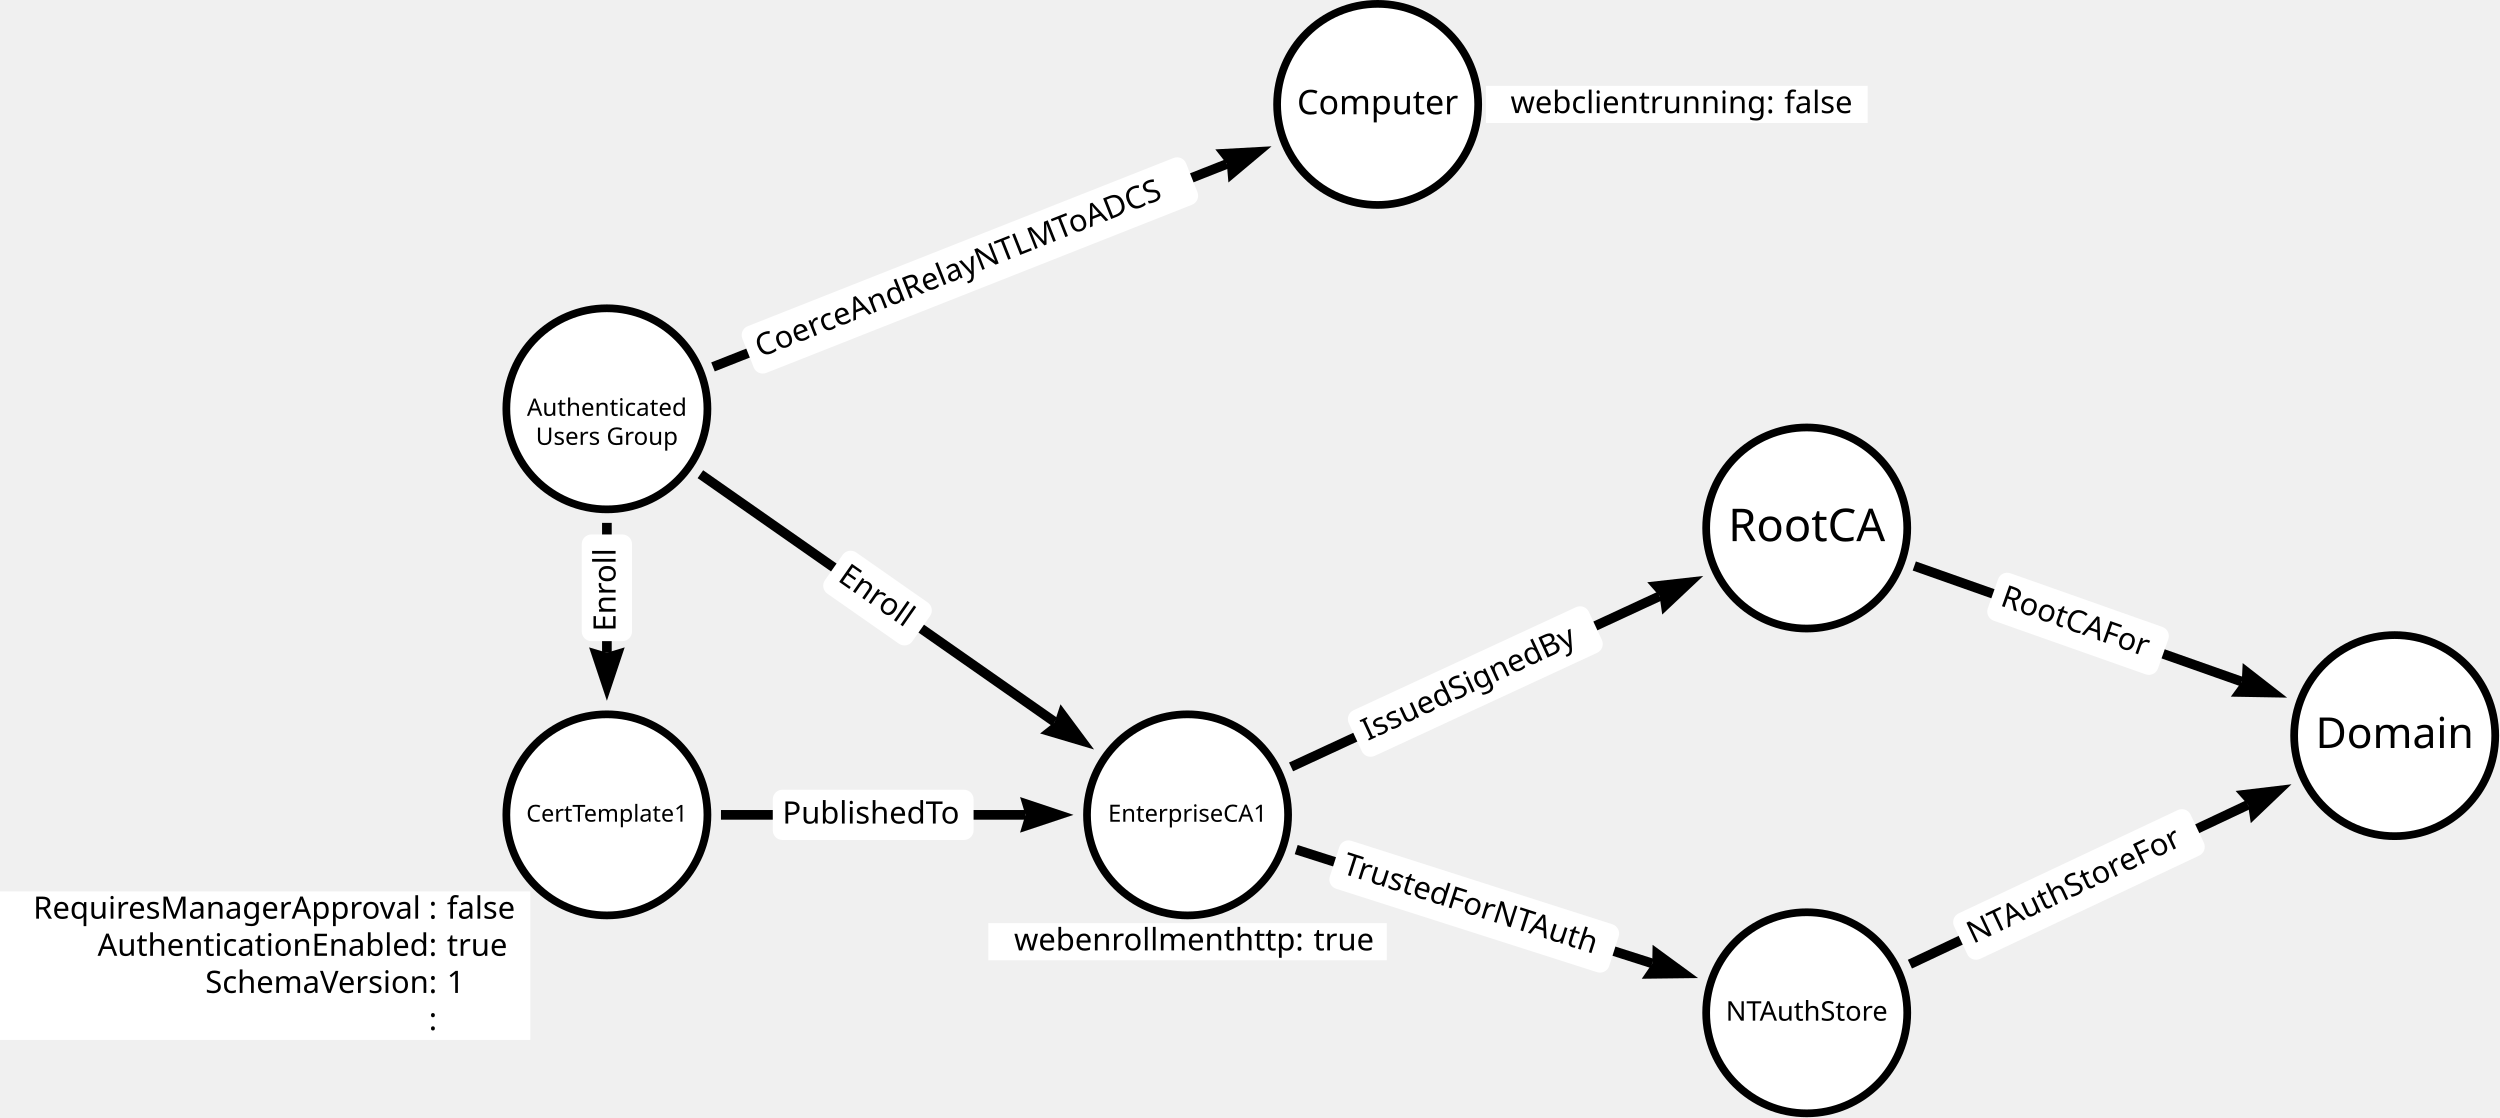
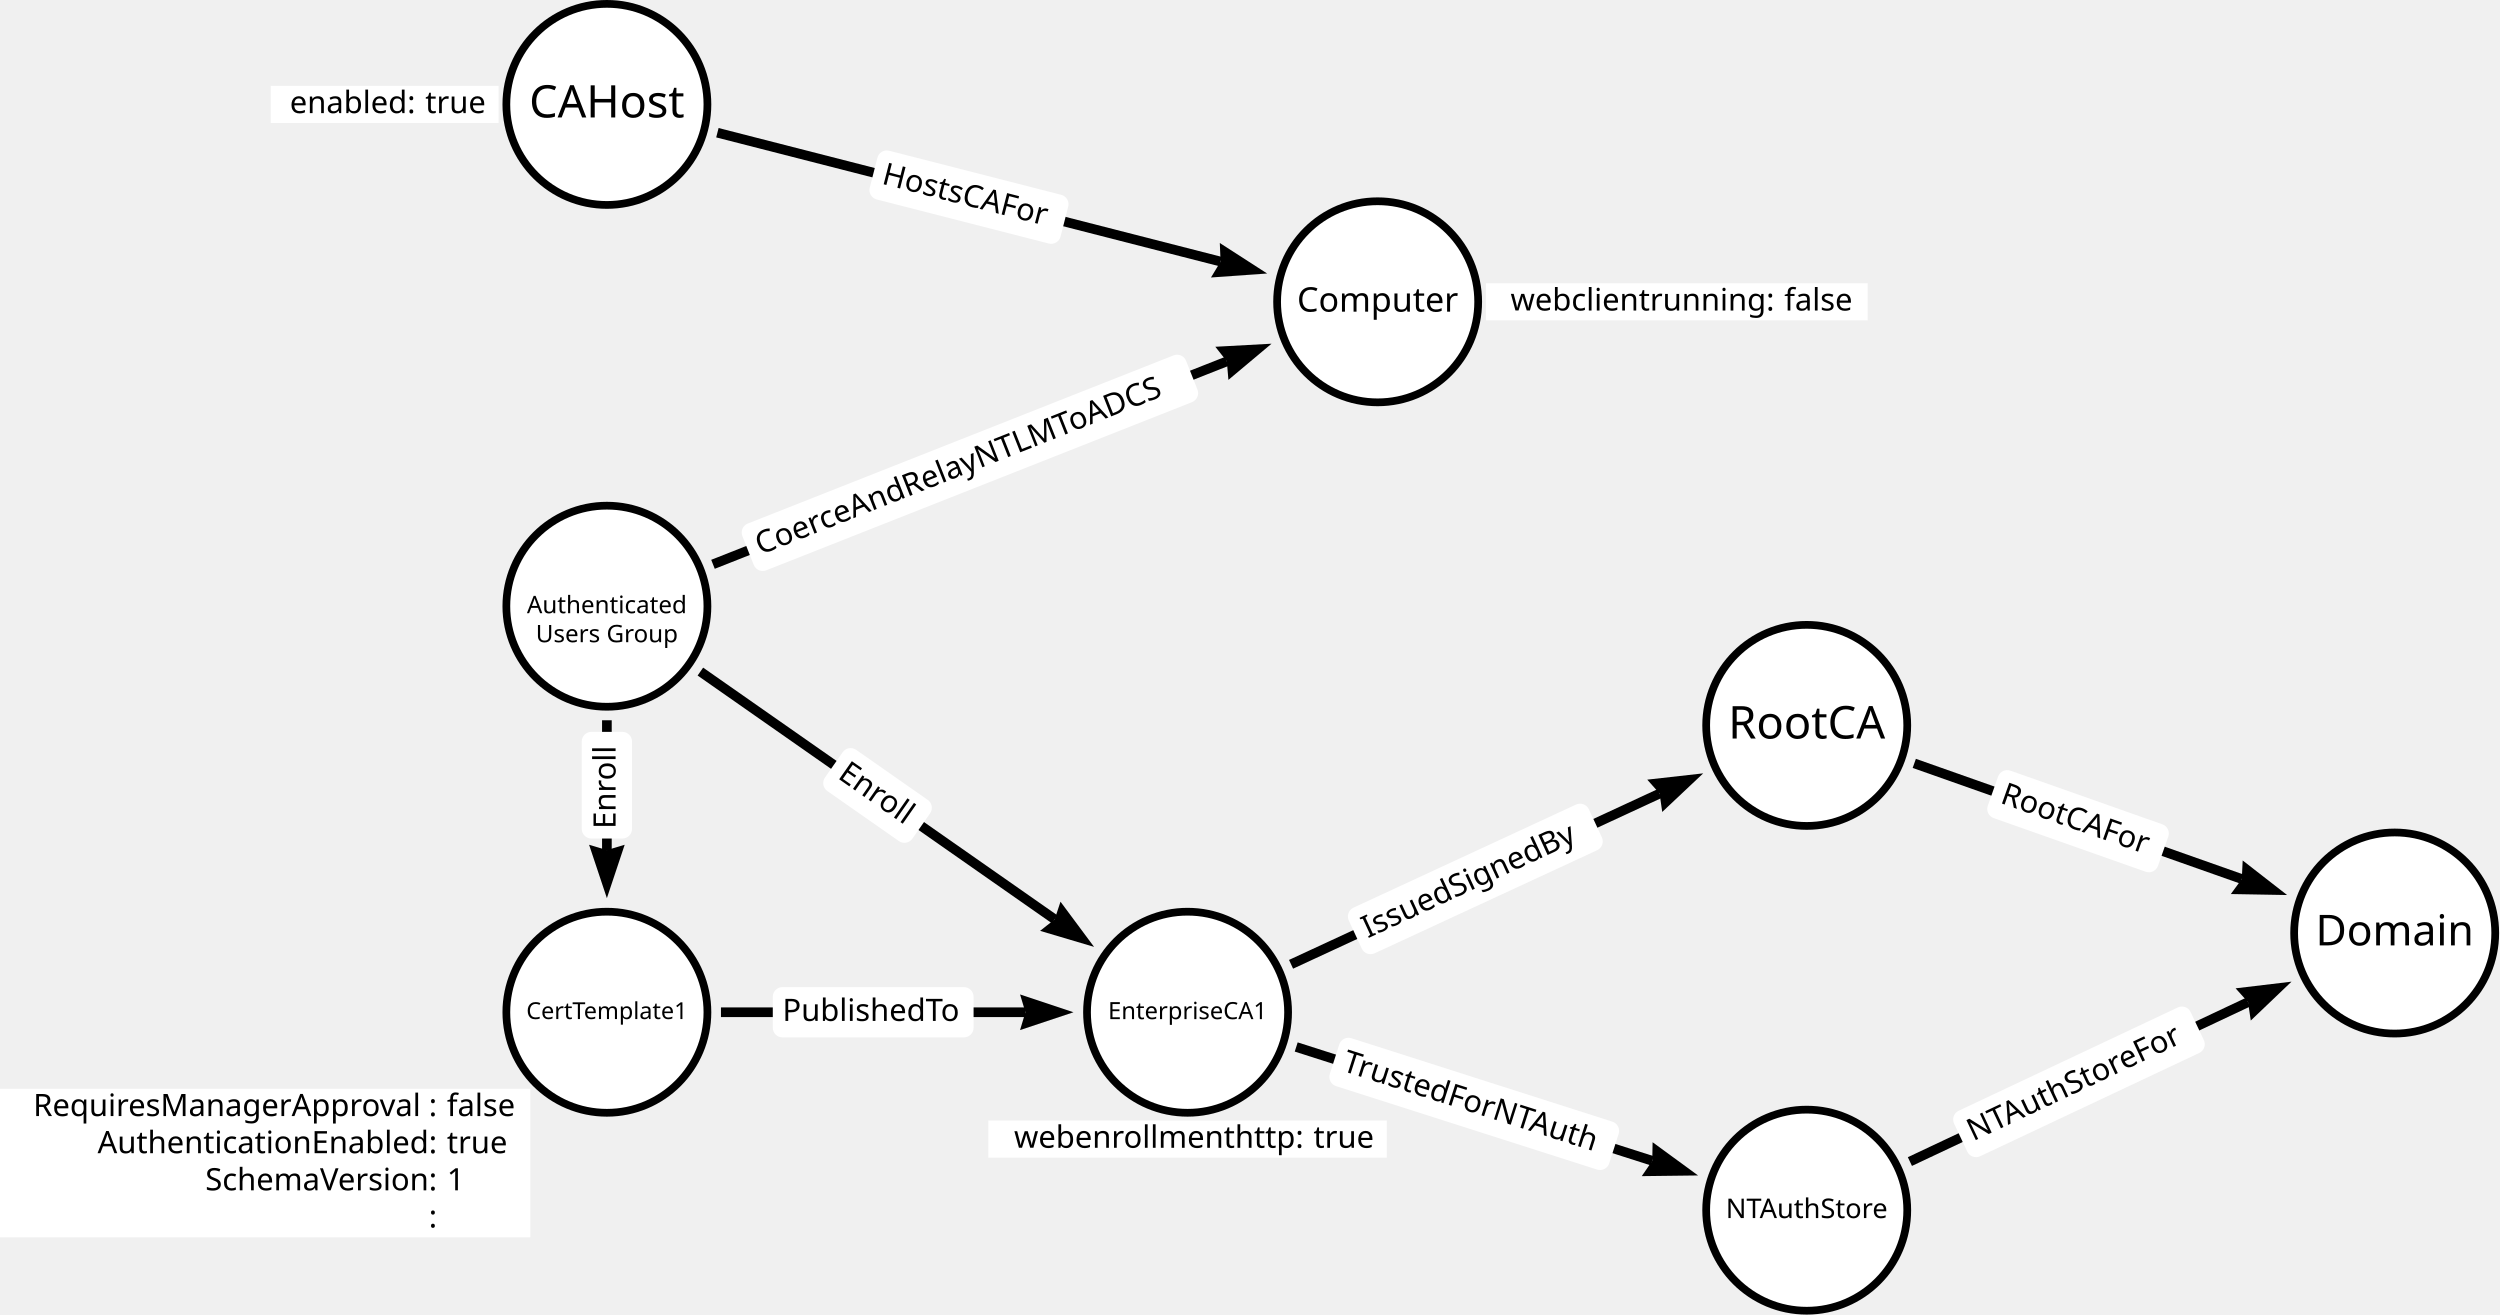
- <svg xmlns="http://www.w3.org/2000/svg" width="1293" height="578" viewBox="0 0 1293 578">
+ <svg xmlns="http://www.w3.org/2000/svg" width="1293" height="680" viewBox="0 0 1293 680">
  <defs>
    <style type="text/css" />
  </defs>
-   <g transform="translate(-115.4397 125.1226) scale(1)">
-     <g class="relationship">
-       <g transform="translate(429.321 86.32101) rotate(90)" stroke-width="5" stroke="#000000">
+   <g transform="translate(238.8813 106.0909) scale(1)">
+     <g class="relationship">
+       <g transform="translate(75 207.4436) rotate(90)" stroke-width="5" stroke="#000000">
        <path d="M 59 0 L 126.138 0" />
        <polygon points="-24.862,0 -27.625,9.208 0,0 -27.625,-9.208" fill="#000000" transform="translate(151 0) rotate(0)" stroke="none" />
      </g>
-       <g transform="translate(429.321 178.8899) rotate(270) translate(0 -13)">
+       <g transform="translate(75 300.0126) rotate(270) translate(0 -13)">
        <g transform="translate(0 0)">
          <g transform="translate(-27.58333 0)" fill="#ffffff" stroke="#000000" stroke-width="0">
            <rect x="0" y="0" width="55.167" height="26" rx="5" ry="5" stroke="none" />
            <text xml:space="preserve" x="5" y="17.5" stroke="none" text-anchor="left" font-family="sans-serif" font-size="16" font-weight="normal" fill="#000000">Enroll</text>
          </g>
        </g>
      </g>
    </g>
    <g class="relationship">
-       <g transform="translate(429.321 86.32101) rotate(-21.55177)" stroke-width="5" stroke="#000000">
+       <g transform="translate(75 207.4436) rotate(-21.55177)" stroke-width="5" stroke="#000000">
        <path d="M 59 0 L 344.74 0" />
        <polygon points="-24.862,0 -27.625,9.208 0,0 -27.625,-9.208" fill="#000000" transform="translate(369.6026 0) rotate(0)" stroke="none" />
      </g>
-       <g transform="translate(617.0777 12.16564) rotate(-21.55177) translate(0 -13)">
+       <g transform="translate(262.7567 133.2883) rotate(-21.55177) translate(0 -13)">
        <g transform="translate(0 0)">
          <g transform="translate(-123.375 0)" fill="#ffffff" stroke="#000000" stroke-width="0">
            <rect x="0" y="0" width="246.75" height="26" rx="5" ry="5" stroke="none" />
            <text xml:space="preserve" x="5" y="17.5" stroke="none" text-anchor="left" font-family="sans-serif" font-size="16" font-weight="normal" fill="#000000">CoerceAndRelayNTLMToADCS</text>
          </g>
        </g>
      </g>
    </g>
    <g class="relationship">
-       <g transform="translate(429.321 296.321) rotate(-1.0844689133420481e-14)" stroke-width="5" stroke="#000000">
+       <g transform="translate(75 417.4436) rotate(-1.0844689133420481e-14)" stroke-width="5" stroke="#000000">
        <path d="M 59 0 L 216.459 0" />
        <polygon points="-24.862,0 -27.625,9.208 0,0 -27.625,-9.208" fill="#000000" transform="translate(241.321 0) rotate(0)" stroke="none" />
      </g>
-       <g transform="translate(567.0504 296.321) rotate(-1.0844689133420481e-14) translate(0 -13)">
+       <g transform="translate(212.7294 417.4436) rotate(-1.0844689133420481e-14) translate(0 -13)">
        <g transform="translate(0 0)">
          <g transform="translate(-51.925 0)" fill="#ffffff" stroke="#000000" stroke-width="0">
            <rect x="0" y="0" width="103.85" height="26" rx="5" ry="5" stroke="none" />
            <text xml:space="preserve" x="5" y="17.5" stroke="none" text-anchor="left" font-family="sans-serif" font-size="16" font-weight="normal" fill="#000000">PublishedTo</text>
          </g>
        </g>
      </g>
    </g>
    <g class="relationship">
-       <g transform="translate(729.642 296.321) rotate(-24.85791)" stroke-width="5" stroke="#000000">
+       <g transform="translate(375.321 417.4436) rotate(-24.85791)" stroke-width="5" stroke="#000000">
        <path d="M 59 0 L 269.064 0" />
        <polygon points="-24.862,0 -27.625,9.208 0,0 -27.625,-9.208" fill="#000000" transform="translate(293.9265 0) rotate(0)" stroke="none" />
      </g>
-       <g transform="translate(878.4771 227.3669) rotate(-24.85791) translate(0 -13)">
+       <g transform="translate(524.1561 348.4895) rotate(-24.85791) translate(0 -13)">
        <g transform="translate(0 0)">
          <g transform="translate(-68.425 0)" fill="#ffffff" stroke="#000000" stroke-width="0">
            <rect x="0" y="0" width="136.85" height="26" rx="5" ry="5" stroke="none" />
            <text xml:space="preserve" x="5" y="17.5" stroke="none" text-anchor="left" font-family="sans-serif" font-size="16" font-weight="normal" fill="#000000">IssuedSignedBy</text>
          </g>
        </g>
      </g>
    </g>
    <g class="relationship">
-       <g transform="translate(729.642 296.321) rotate(17.72864)" stroke-width="5" stroke="#000000">
+       <g transform="translate(375.321 417.4436) rotate(17.72864)" stroke-width="5" stroke="#000000">
        <path d="M 59 0 L 252.333 0" />
        <polygon points="-24.862,0 -27.625,9.208 0,0 -27.625,-9.208" fill="#000000" transform="translate(277.1951 0) rotate(0)" stroke="none" />
      </g>
-       <g transform="translate(877.9158 343.7229) rotate(17.72864) translate(0 -13)">
+       <g transform="translate(523.5948 464.8455) rotate(17.72864) translate(0 -13)">
        <g transform="translate(0 0)">
          <g transform="translate(-75.85833 0)" fill="#ffffff" stroke="#000000" stroke-width="0">
            <rect x="0" y="0" width="151.717" height="26" rx="5" ry="5" stroke="none" />
            <text xml:space="preserve" x="5" y="17.5" stroke="none" text-anchor="left" font-family="sans-serif" font-size="16" font-weight="normal" fill="#000000">TrustedForNTAuth</text>
          </g>
        </g>
      </g>
    </g>
    <g class="relationship">
-       <g transform="translate(1049.871 398.6955) rotate(-25.23888)" stroke-width="5" stroke="#000000">
+       <g transform="translate(695.55 519.8181) rotate(-25.23888)" stroke-width="5" stroke="#000000">
        <path d="M 59 0 L 252.333 0" />
        <polygon points="-24.862,0 -27.625,9.208 0,0 -27.625,-9.208" fill="#000000" transform="translate(277.1951 0) rotate(0)" stroke="none" />
      </g>
-       <g transform="translate(1190.677 332.3204) rotate(-25.23888) translate(0 -13)">
+       <g transform="translate(836.3562 453.443) rotate(-25.23888) translate(0 -13)">
        <g transform="translate(0 0)">
          <g transform="translate(-67.63334 0)" fill="#ffffff" stroke="#000000" stroke-width="0">
            <rect x="0" y="0" width="135.267" height="26" rx="5" ry="5" stroke="none" />
            <text xml:space="preserve" x="5" y="17.5" stroke="none" text-anchor="left" font-family="sans-serif" font-size="16" font-weight="normal" fill="#000000">NTAuthStoreFor</text>
          </g>
        </g>
      </g>
    </g>
    <g class="relationship">
-       <g transform="translate(1049.871 147.9615) rotate(19.44889)" stroke-width="5" stroke="#000000">
+       <g transform="translate(695.55 269.0841) rotate(19.44889)" stroke-width="5" stroke="#000000">
        <path d="M 59 0 L 238.641 0" />
        <polygon points="-24.862,0 -27.625,9.208 0,0 -27.625,-9.208" fill="#000000" transform="translate(263.5036 0) rotate(0)" stroke="none" />
      </g>
-       <g transform="translate(1190.2 197.5137) rotate(19.44889) translate(0 -13)">
+       <g transform="translate(835.8789 318.6364) rotate(19.44889) translate(0 -13)">
        <g transform="translate(0 0)">
          <g transform="translate(-46.675 0)" fill="#ffffff" stroke="#000000" stroke-width="0">
            <rect x="0" y="0" width="93.35" height="26" rx="5" ry="5" stroke="none" />
            <text xml:space="preserve" x="5" y="17.5" stroke="none" text-anchor="left" font-family="sans-serif" font-size="16" font-weight="normal" fill="#000000">RootCAFor</text>
          </g>
        </g>
      </g>
    </g>
    <g class="relationship">
-       <g transform="translate(429.321 86.32101) rotate(34.96324)" stroke-width="5" stroke="#000000">
+       <g transform="translate(75 207.4436) rotate(34.96324)" stroke-width="5" stroke="#000000">
        <path d="M 59 0 L 282.598 0" />
        <polygon points="-24.862,0 -27.625,9.208 0,0 -27.625,-9.208" fill="#000000" transform="translate(307.4597 0) rotate(0)" stroke="none" />
      </g>
-       <g transform="translate(569.294 184.1974) rotate(34.96324) translate(0 -13)">
+       <g transform="translate(214.973 305.32) rotate(34.96324) translate(0 -13)">
        <g transform="translate(0 0)">
          <g transform="translate(-27.58333 0)" fill="#ffffff" stroke="#000000" stroke-width="0">
            <rect x="0" y="0" width="55.167" height="26" rx="5" ry="5" stroke="none" />
            <text xml:space="preserve" x="5" y="17.5" stroke="none" text-anchor="left" font-family="sans-serif" font-size="16" font-weight="normal" fill="#000000">Enroll</text>
          </g>
        </g>
      </g>
    </g>
-     <g class="node">
-       <g fill="#ffffff" stroke="#000000" stroke-width="4">
-         <circle cx="429.321" cy="86.321" r="52" />
-       </g>
-       <g transform="translate(429.321 86.32101)">
+     <g class="relationship">
+       <g transform="translate(75 -52.09094) rotate(14.36471)" stroke-width="5" stroke="#000000">
+         <path d="M 59 0 L 327.64 0" />
+         <polygon points="-24.862,0 -27.625,9.208 0,0 -27.625,-9.208" fill="#000000" transform="translate(352.5024 0) rotate(0)" stroke="none" />
+       </g>
+       <g transform="translate(262.2762 -4.129535) rotate(14.36471) translate(0 -13)">
+         <g transform="translate(0 0)">
+           <g transform="translate(-50.93333 0)" fill="#ffffff" stroke="#000000" stroke-width="0">
+             <rect x="0" y="0" width="101.867" height="26" rx="5" ry="5" stroke="none" />
+             <text xml:space="preserve" x="5" y="17.5" stroke="none" text-anchor="left" font-family="sans-serif" font-size="16" font-weight="normal" fill="#000000">HostsCAFor</text>
+           </g>
+         </g>
+       </g>
+     </g>
+     <g class="node">
+       <g fill="#ffffff" stroke="#000000" stroke-width="4">
+         <circle cx="75" cy="207.444" r="52" />
+       </g>
+       <g transform="translate(75 207.4436)">
        <g transform="scale(0.2500007) translate(0 0)">
          <g transform="translate(0 0)">
            <g font-family="sans-serif" font-size="50" font-weight="normal" fill="#000000" text-anchor="middle">
              <text xml:space="preserve" x="0" y="14.5" stroke="none">Authenticated</text>
              <text xml:space="preserve" x="0" y="74.5" stroke="none" text-anchor="middle">Users Group</text>
            </g>
          </g>
        </g>
      </g>
    </g>
    <g class="node">
      <g fill="#ffffff" stroke="#000000" stroke-width="4">
-         <circle cx="429.321" cy="296.321" r="52" />
-       </g>
-       <g transform="translate(429.321 296.321)">
+         <circle cx="75" cy="417.444" r="52" />
+       </g>
+       <g transform="translate(75 417.4436)">
        <g transform="scale(0.2421883) translate(0 0)">
          <g transform="translate(0 0)">
            <g font-family="sans-serif" font-size="50" font-weight="normal" fill="#000000" text-anchor="middle">
              <text xml:space="preserve" x="0" y="14.5" stroke="none">CertTemplate1</text>
            </g>
          </g>
        </g>
        <g transform="translate(-39.59798 39.59798)">
          <g transform="translate(0 0)">
            <g transform="translate(-274.2833 0)" fill="white">
              <rect x="0" y="0" width="274.283" height="76.8" rx="0" ry="0" stroke="none" />
              <g font-family="sans-serif" font-size="16" font-weight="normal" fill="#000000" text-anchor="end">
                <text xml:space="preserve" x="226.05" y="14.1" stroke="none">RequiresManagerApproval :</text>
                <text xml:space="preserve" x="231.133" y="14.1" stroke="none" text-anchor="start">false</text>
                <text xml:space="preserve" x="226.05" y="33.3" stroke="none" text-anchor="end">AuthenticationEnabled:</text>
                <text xml:space="preserve" x="231.133" y="33.3" stroke="none" text-anchor="start">true</text>
                <text xml:space="preserve" x="226.05" y="52.5" stroke="none" text-anchor="end">SchemaVersion:</text>
                <text xml:space="preserve" x="231.133" y="52.5" stroke="none" text-anchor="start">1</text>
                <text xml:space="preserve" x="226.05" y="71.7" stroke="none" text-anchor="end">:</text>
                <text xml:space="preserve" x="231.133" y="71.7" stroke="none" text-anchor="start" />
              </g>
            </g>
          </g>
        </g>
      </g>
    </g>
    <g class="node">
      <g fill="#ffffff" stroke="#000000" stroke-width="4">
-         <circle cx="827.958" cy="-71.123" r="52" />
-       </g>
-       <g transform="translate(827.9583 -71.12263)">
+         <circle cx="473.637" cy="50" r="52" />
+       </g>
+       <g transform="translate(473.6373 50)">
        <g transform="scale(0.3515631) translate(0 0)">
          <g transform="translate(0 0)">
            <g font-family="sans-serif" font-size="50" font-weight="normal" fill="#000000" text-anchor="middle">
              <text xml:space="preserve" x="0" y="14.5" stroke="none">Computer</text>
            </g>
          </g>
        </g>
        <g transform="translate(56 -9.6)">
          <g transform="translate(0 0)">
            <g transform="translate(0 0)" fill="white">
              <rect x="0" y="0" width="197.45" height="19.2" rx="0" ry="0" stroke="none" />
              <g font-family="sans-serif" font-size="16" font-weight="normal" fill="#000000" text-anchor="end">
                <text xml:space="preserve" x="149.217" y="14.1" stroke="none">webclientrunning:</text>
                <text xml:space="preserve" x="154.3" y="14.1" stroke="none" text-anchor="start">false</text>
              </g>
            </g>
          </g>
        </g>
      </g>
    </g>
    <g class="node">
      <g fill="#ffffff" stroke="#000000" stroke-width="4">
-         <circle cx="729.642" cy="296.321" r="52" />
-       </g>
-       <g transform="translate(729.642 296.321)">
+         <circle cx="375.321" cy="417.444" r="52" />
+       </g>
+       <g transform="translate(375.321 417.4436)">
        <g transform="scale(0.2460945) translate(0 0)">
          <g transform="translate(0 0)">
            <g font-family="sans-serif" font-size="50" font-weight="normal" fill="#000000" text-anchor="middle">
              <text xml:space="preserve" x="0" y="14.5" stroke="none">EnterpriseCA1</text>
            </g>
          </g>
        </g>
        <g transform="translate(3.429011037612589e-15 56)">
          <g transform="translate(0 0)">
            <g transform="translate(-103.05 0)" fill="white">
              <rect x="0" y="0" width="206.1" height="19.2" rx="0" ry="0" stroke="none" />
              <g font-family="sans-serif" font-size="16" font-weight="normal" fill="#000000" text-anchor="end">
                <text xml:space="preserve" x="163.1" y="14.1" stroke="none">webenrollmenthttp:</text>
                <text xml:space="preserve" x="168.183" y="14.1" stroke="none" text-anchor="start">true</text>
              </g>
            </g>
          </g>
        </g>
      </g>
    </g>
    <g class="node">
      <g fill="#ffffff" stroke="#000000" stroke-width="4">
-         <circle cx="1049.871" cy="147.962" r="52" />
-       </g>
-       <g transform="translate(1049.871 147.9615)">
+         <circle cx="695.55" cy="269.084" r="52" />
+       </g>
+       <g transform="translate(695.55 269.0841)">
        <g transform="scale(0.4687505) translate(0 0)">
          <g transform="translate(0 0)">
            <g font-family="sans-serif" font-size="50" font-weight="normal" fill="#000000" text-anchor="middle">
              <text xml:space="preserve" x="0" y="14.5" stroke="none">RootCA</text>
            </g>
          </g>
        </g>
      </g>
    </g>
    <g class="node">
      <g fill="#ffffff" stroke="#000000" stroke-width="4">
-         <circle cx="1049.871" cy="398.695" r="52" />
-       </g>
-       <g transform="translate(1049.871 398.6955)">
+         <circle cx="695.55" cy="519.818" r="52" />
+       </g>
+       <g transform="translate(695.55 519.8181)">
        <g transform="scale(0.2812507) translate(0 0)">
          <g transform="translate(0 0)">
            <g font-family="sans-serif" font-size="50" font-weight="normal" fill="#000000" text-anchor="middle">
              <text xml:space="preserve" x="0" y="14.5" stroke="none">NTAuthStore</text>
            </g>
          </g>
        </g>
      </g>
    </g>
    <g class="node">
      <g fill="#ffffff" stroke="#000000" stroke-width="4">
-         <circle cx="1353.972" cy="255.344" r="52" />
-       </g>
-       <g transform="translate(1353.972 255.3442)">
+         <circle cx="999.651" cy="376.467" r="52" />
+       </g>
+       <g transform="translate(999.6512 376.4668)">
        <g transform="scale(0.4414068) translate(0 0)">
          <g transform="translate(0 0)">
            <g font-family="sans-serif" font-size="50" font-weight="normal" fill="#000000" text-anchor="middle">
              <text xml:space="preserve" x="0" y="14.5" stroke="none">Domain</text>
+             </g>
+           </g>
+         </g>
+       </g>
+     </g>
+     <g class="node">
+       <g fill="#ffffff" stroke="#000000" stroke-width="4">
+         <circle cx="75" cy="-52.091" r="52" />
+       </g>
+       <g transform="translate(75 -52.09094)">
+         <g transform="scale(0.4648443) translate(0 0)">
+           <g transform="translate(0 0)">
+             <g font-family="sans-serif" font-size="50" font-weight="normal" fill="#000000" text-anchor="middle">
+               <text xml:space="preserve" x="0" y="14.5" stroke="none">CAHost</text>
+             </g>
+           </g>
+         </g>
+         <g transform="translate(-56 -9.6)">
+           <g transform="translate(0 0)">
+             <g transform="translate(-117.85 0)" fill="white">
+               <rect x="0" y="0" width="117.85" height="19.2" rx="0" ry="0" stroke="none" />
+               <g font-family="sans-serif" font-size="16" font-weight="normal" fill="#000000" text-anchor="end">
+                 <text xml:space="preserve" x="74.85" y="14.1" stroke="none">enabled:</text>
+                 <text xml:space="preserve" x="79.933" y="14.1" stroke="none" text-anchor="start">true</text>
+               </g>
            </g>
          </g>
        </g>
      </g>
    </g>
  </g>
</svg>
